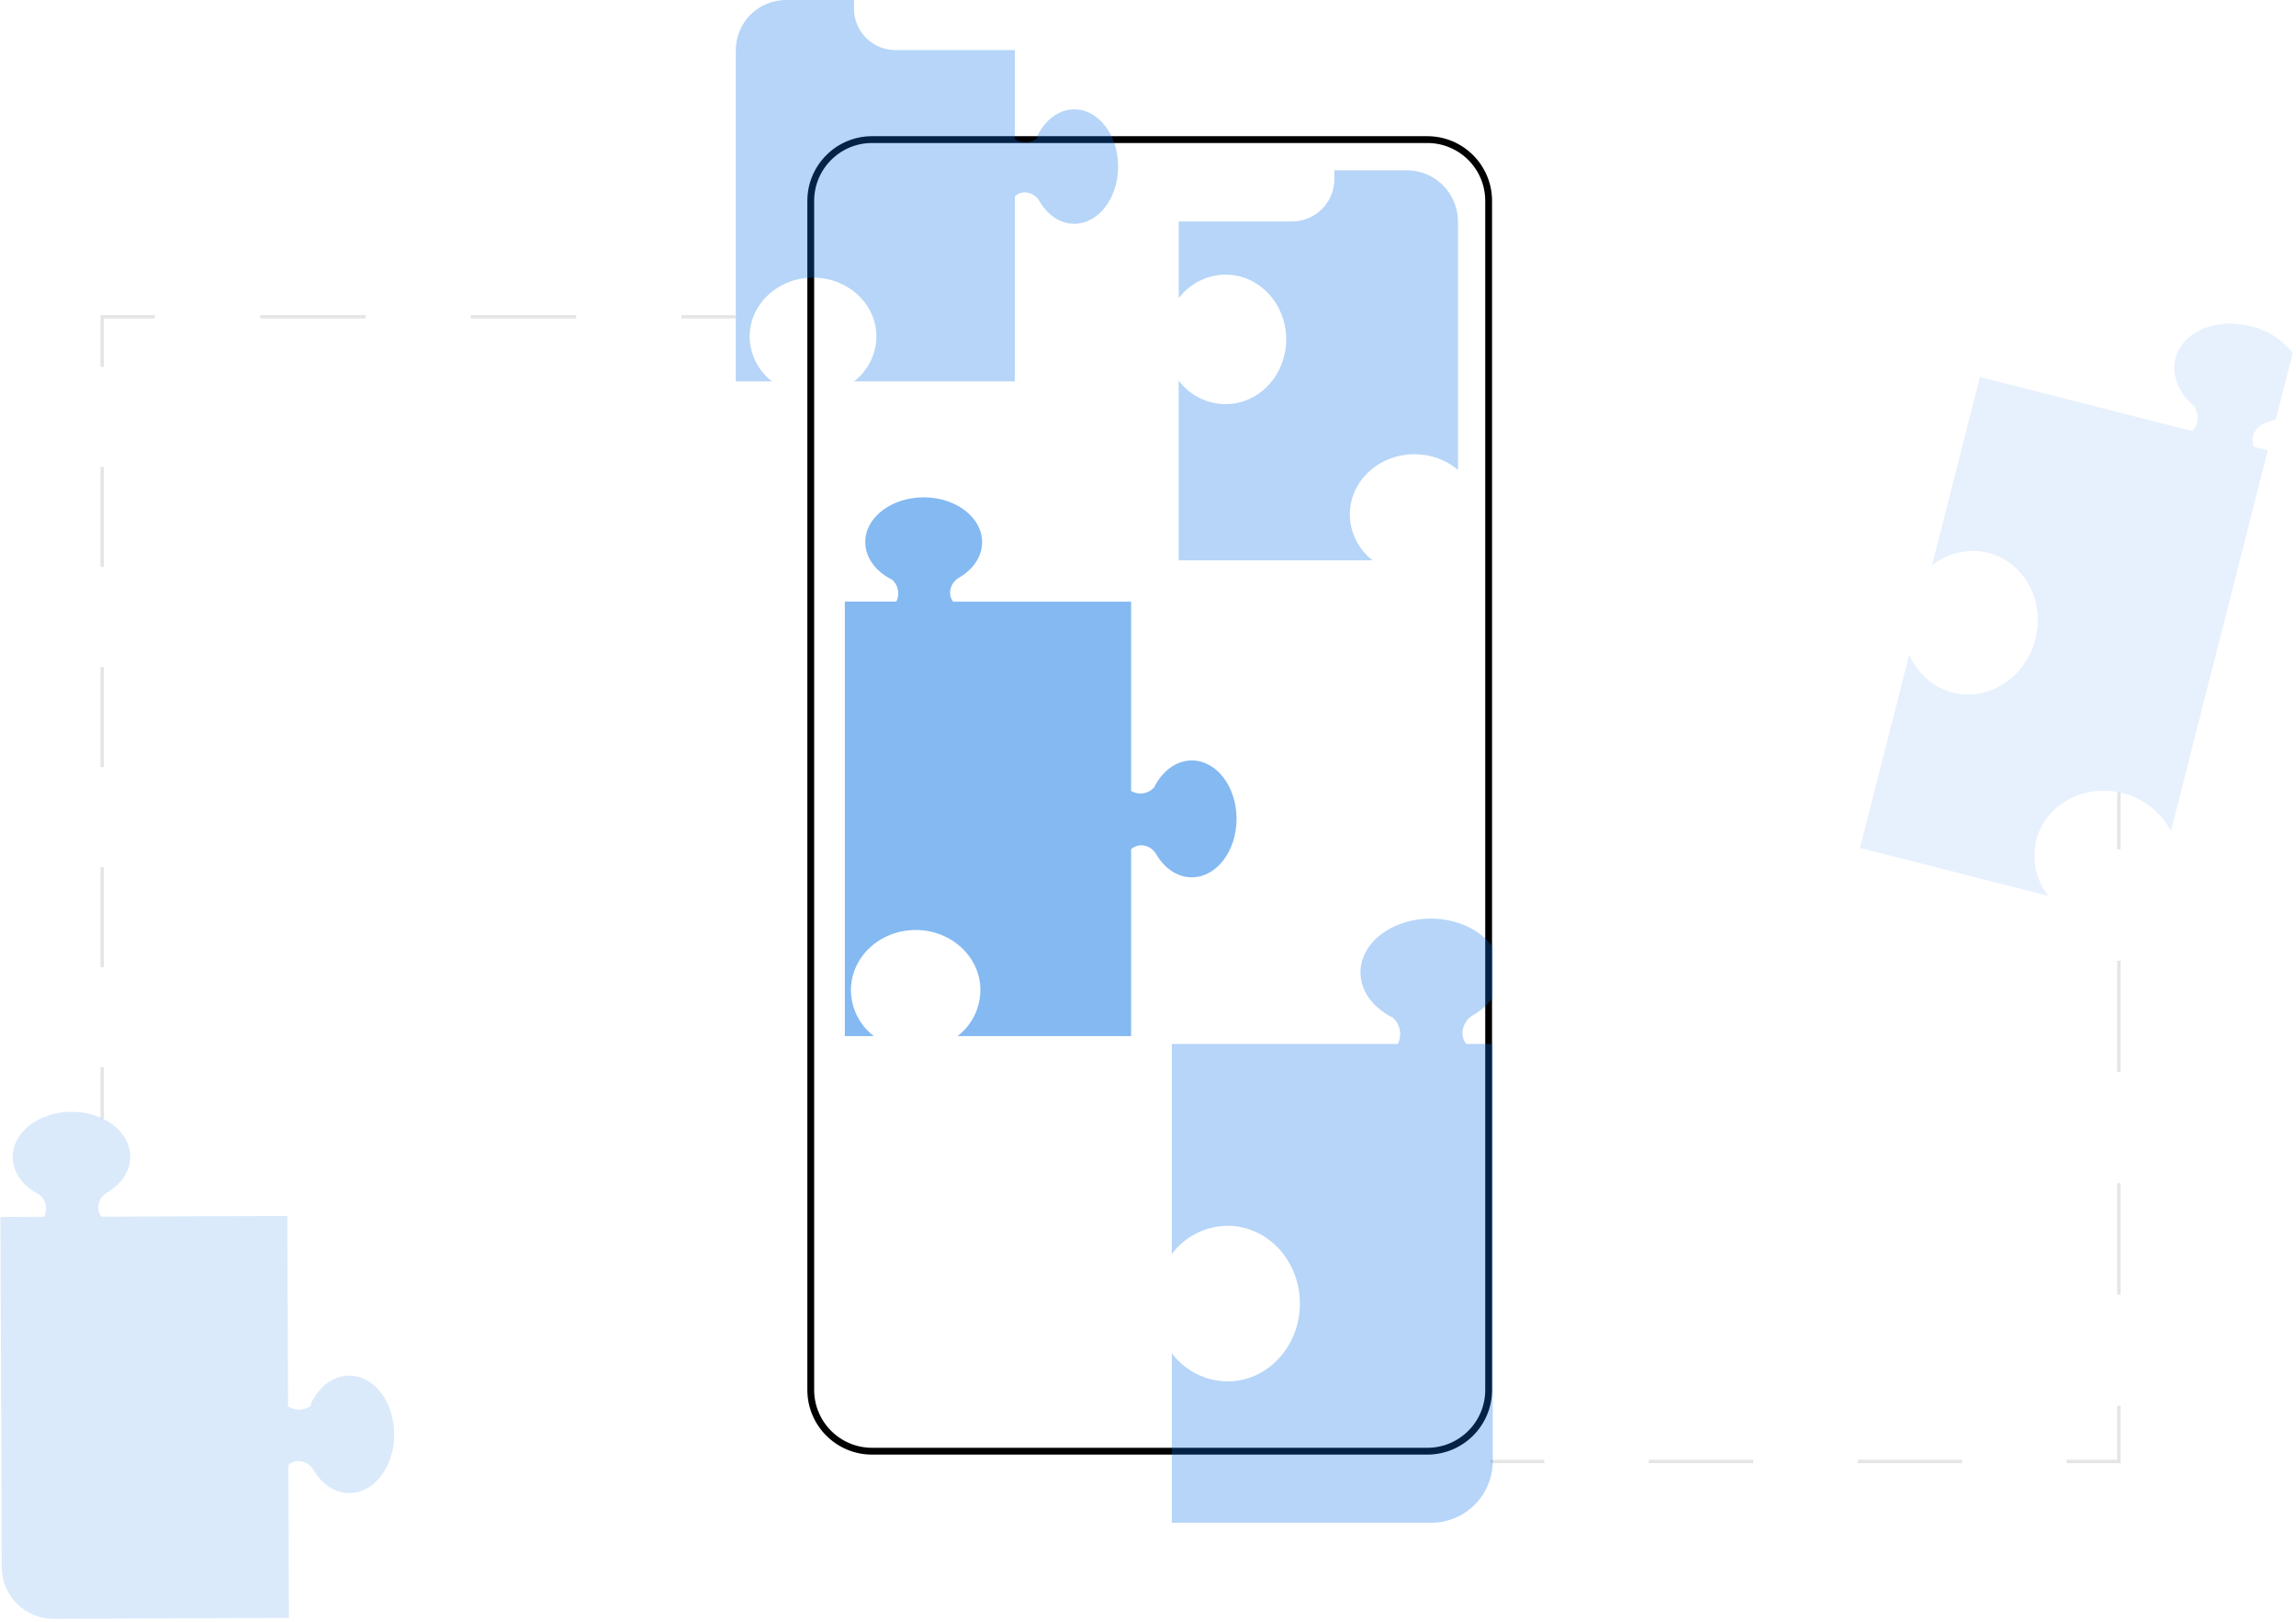
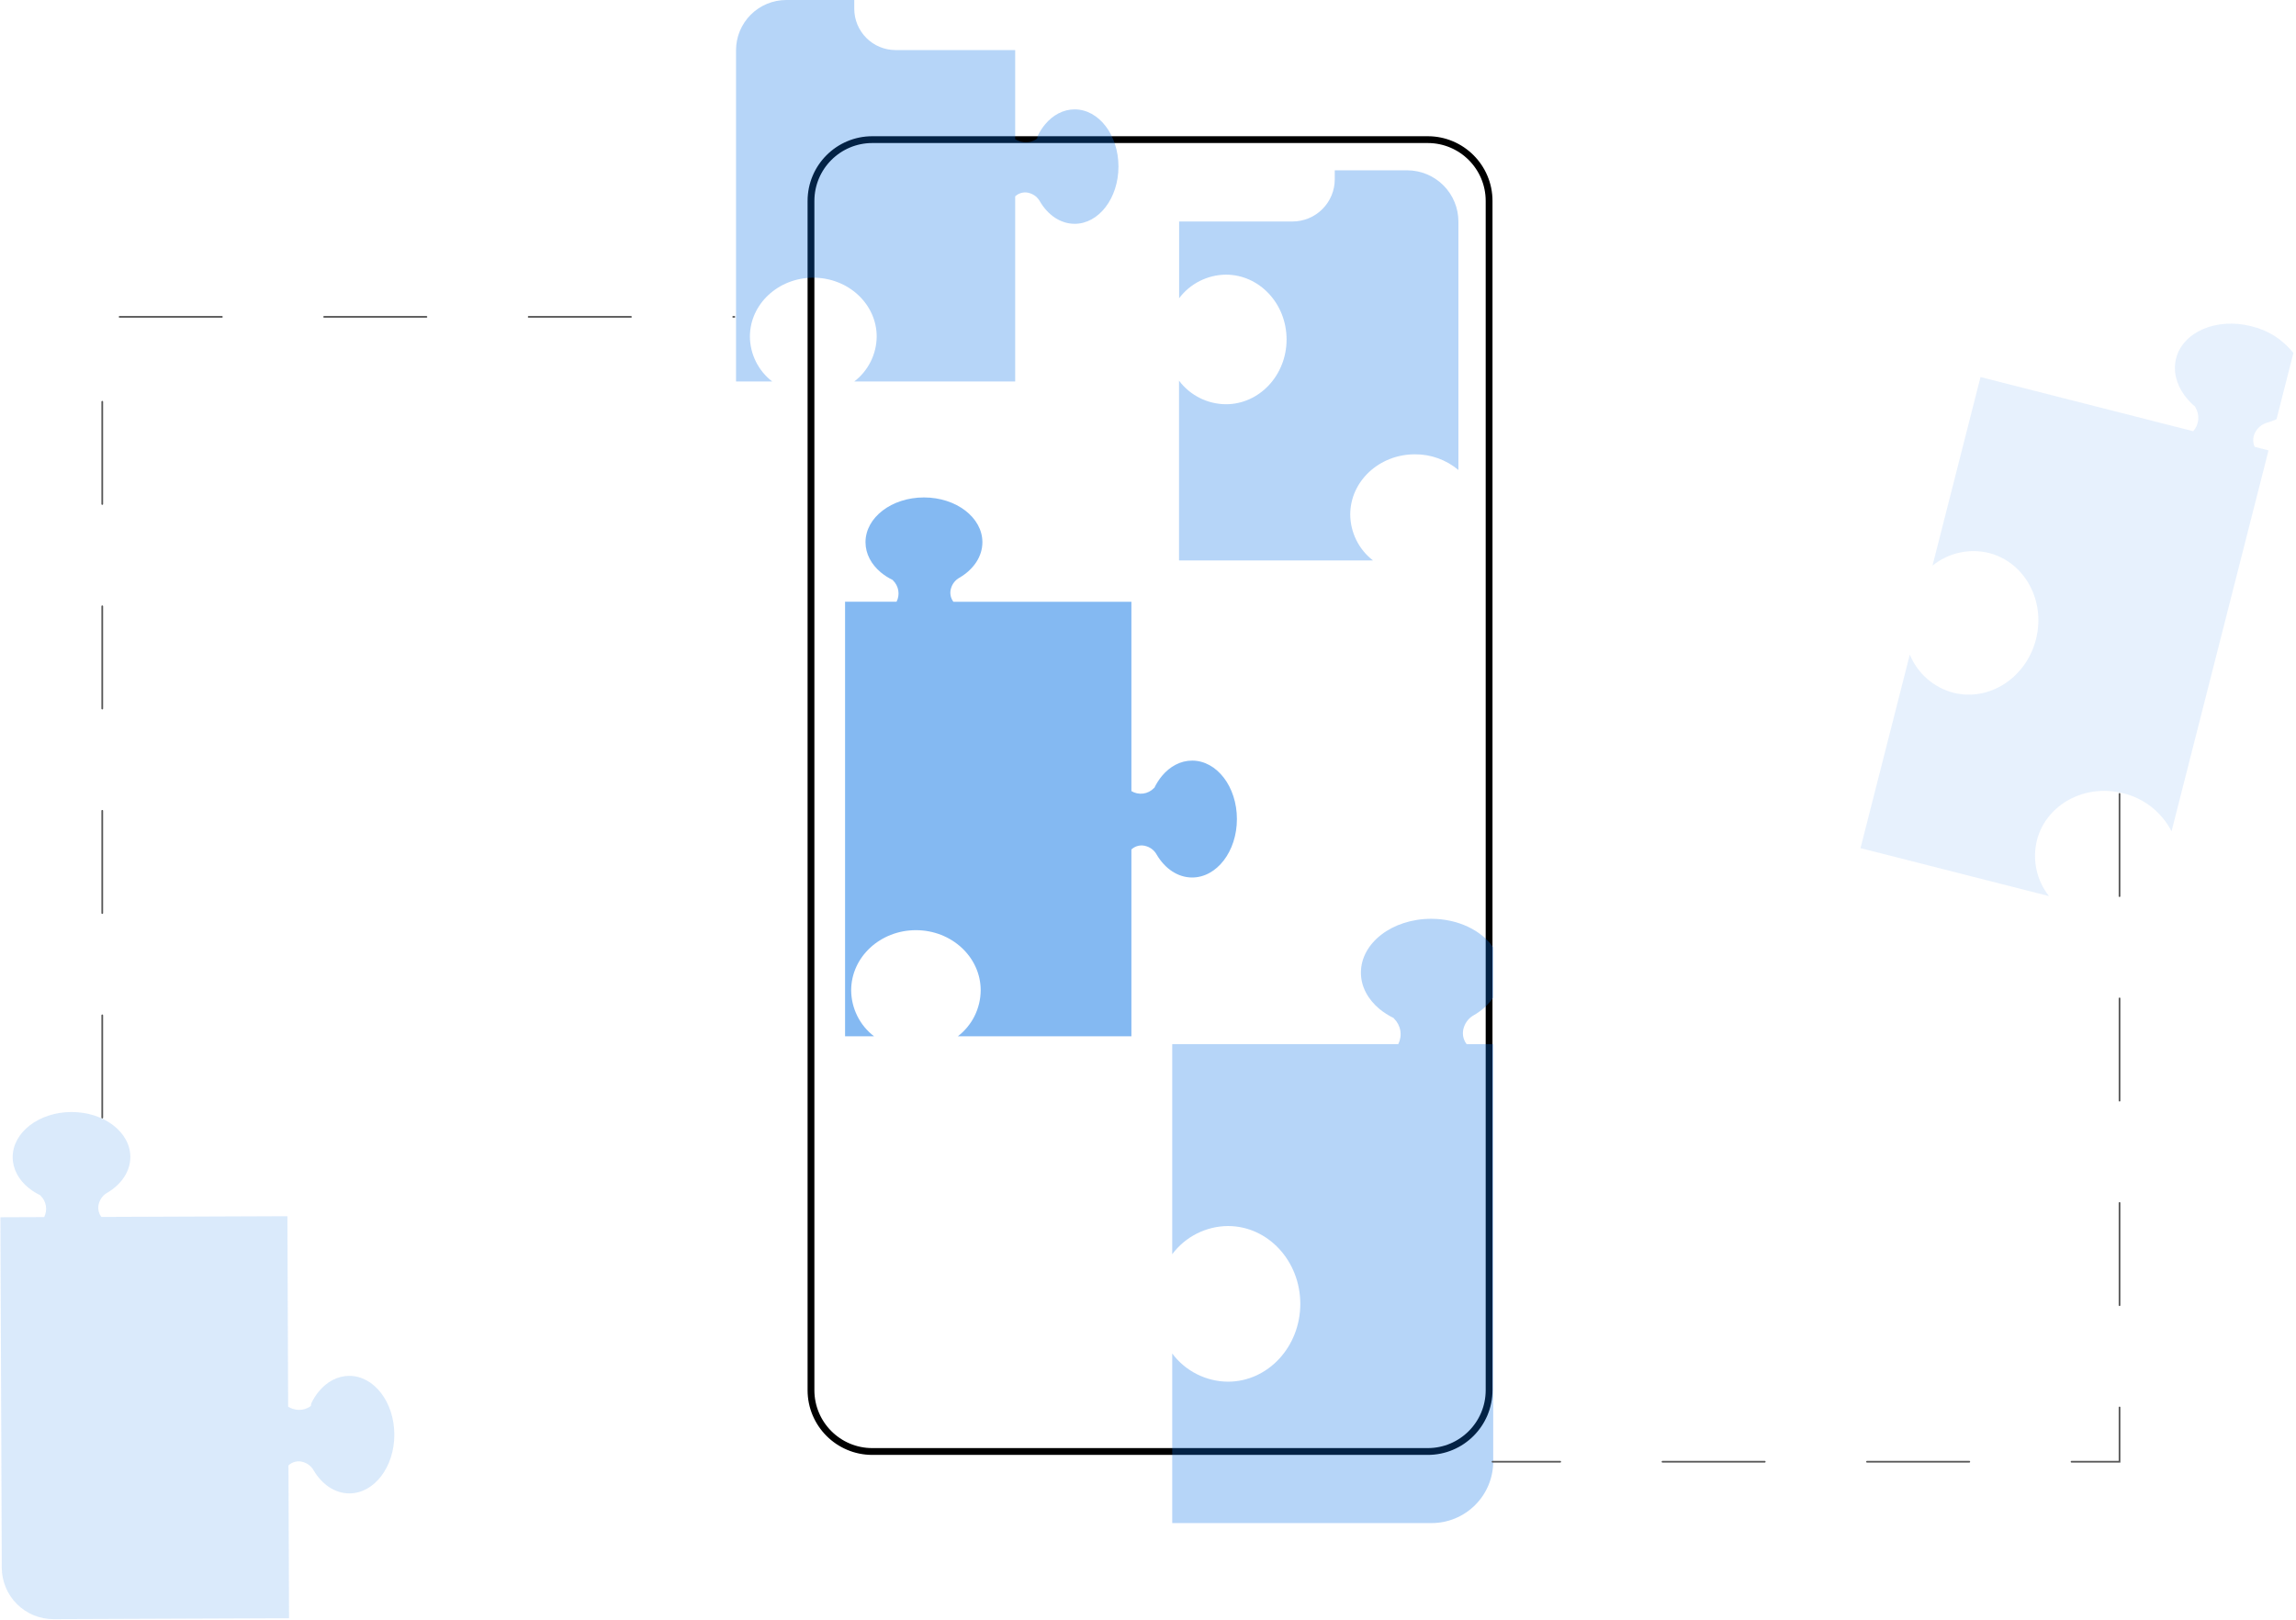
- <svg xmlns="http://www.w3.org/2000/svg" width="674" height="476" viewBox="0 0 674 476" fill="none">
-   <rect x="238" y="40.978" width="199" height="385" rx="18" stroke="black" stroke-width="2" />
-   <path d="M89.053 429.103C90.336 429.501 91.415 430.379 92.066 431.553C94.5 435.654 98.3 438.29 102.569 438.274C109.859 438.245 115.76 430.497 115.723 420.959C115.686 411.421 109.731 403.756 102.46 403.785C99.028 403.798 95.906 405.523 93.569 408.346C92.682 409.426 91.932 410.611 91.335 411.874L91.212 412.624C91.212 412.624 88.407 415.04 84.564 412.845L84.346 356.925L29.748 357.138C29.305 356.561 29.011 355.883 28.892 355.165C28.774 354.447 28.836 353.711 29.071 353.023C29.474 351.743 30.351 350.665 31.521 350.01C35.623 347.576 38.265 343.776 38.248 339.507C38.22 332.217 30.466 326.316 20.934 326.353C11.402 326.39 3.693 332.332 3.722 339.642C3.735 343.073 5.466 346.202 8.29 348.539C9.369 349.422 10.551 350.17 11.812 350.767L11.888 350.892C12.716 351.688 13.268 352.729 13.462 353.861C13.655 354.994 13.481 356.158 12.963 357.184L0.12 357.234L0.52 460.09C0.536 464.107 2.147 467.954 4.999 470.784C7.851 473.614 11.71 475.194 15.727 475.179L84.824 474.91L84.65 430.064C85.226 429.517 85.941 429.138 86.717 428.969C87.494 428.799 88.302 428.846 89.053 429.103Z" fill="#0A74E6" fill-opacity="0.15" />
-   <path d="M249.796 290.639C249.796 280.885 258.305 272.983 268.797 272.983C279.289 272.983 287.805 280.885 287.805 290.639C287.787 293.248 287.174 295.819 286.013 298.155C284.852 300.492 283.173 302.532 281.104 304.122H332.033V249.295C332.615 248.751 333.335 248.376 334.114 248.211C334.894 248.045 335.703 248.096 336.456 248.357C337.73 248.759 338.8 249.634 339.447 250.803C341.843 254.889 345.61 257.523 349.858 257.523C357.103 257.523 362.997 249.846 362.997 240.373C362.997 230.901 357.128 223.217 349.858 223.217C346.442 223.217 343.332 224.926 340.999 227.716C340.116 228.788 339.366 229.962 338.765 231.213L338.646 231.289C337.807 232.164 336.696 232.728 335.494 232.889C334.292 233.049 333.072 232.796 332.033 232.171V176.612H279.796C279.357 176.037 279.068 175.363 278.953 174.649C278.838 173.935 278.902 173.203 279.139 172.52C279.542 171.248 280.418 170.18 281.586 169.536C285.671 167.139 288.305 163.367 288.305 159.125C288.305 151.879 280.628 145.986 271.156 145.986C261.683 145.986 254 151.861 254 159.125C254 162.541 255.708 165.65 258.499 167.984C259.571 168.866 260.745 169.616 261.996 170.218L262.071 170.336C262.892 171.13 263.436 172.166 263.624 173.293C263.812 174.419 263.634 175.576 263.116 176.593H248V304.122H256.497C254.428 302.532 252.748 300.492 251.587 298.155C250.426 295.819 249.813 293.248 249.796 290.639Z" fill="#0A74E6" fill-opacity="0.5" />
-   <path d="M220.067 98.788C220.067 89.24 228.397 81.498 238.674 81.498C248.952 81.498 257.276 89.24 257.276 98.788C257.251 101.339 256.646 103.851 255.505 106.133C254.364 108.415 252.718 110.407 250.691 111.957H297.914V57.629C298.483 57.092 299.188 56.722 299.953 56.56C300.718 56.398 301.513 56.45 302.251 56.71C303.495 57.106 304.54 57.963 305.172 59.105C307.518 63.105 311.211 65.683 315.364 65.683C322.457 65.683 328.226 58.168 328.226 48.889C328.226 39.61 322.481 32.1 315.364 32.1C312.02 32.1 308.976 33.767 306.691 36.504C305.825 37.552 305.09 38.702 304.505 39.928L304.388 40.657C304.388 40.657 301.65 42.997 297.914 40.847V14.694H262.794C259.581 14.685 256.503 13.404 254.234 11.129C251.965 8.854 250.691 5.773 250.691 2.56V0H230.73C228.794 0.001 226.877 0.383 225.089 1.125C223.3 1.867 221.676 2.955 220.308 4.325C218.94 5.695 217.855 7.322 217.116 9.111C216.377 10.901 215.998 12.819 216 14.755V111.957H226.621C224.6 110.404 222.96 108.41 221.824 106.129C220.689 103.847 220.088 101.337 220.067 98.788Z" fill="#0A74E6" fill-opacity="0.3" />
-   <path d="M359.765 80.606C369.594 80.606 377.565 89.121 377.565 99.62C377.565 110.118 369.594 118.633 359.765 118.633C357.093 118.619 354.461 117.987 352.073 116.788C349.685 115.589 347.607 113.854 346 111.72V164.482H402.935C400.872 162.89 399.198 160.851 398.04 158.517C396.881 156.183 396.268 153.617 396.247 151.011C396.247 141.245 404.737 133.33 415.217 133.33C419.887 133.299 424.415 134.929 427.993 137.929V65.033C427.993 61.047 426.412 57.225 423.597 54.404C420.782 51.583 416.963 49.994 412.977 49.986H391.705V52.601C391.705 55.889 390.399 59.042 388.075 61.367C385.751 63.693 382.598 65 379.31 65.001H346.031V87.525C347.635 85.395 349.708 83.662 352.09 82.462C354.472 81.262 357.098 80.627 359.765 80.606Z" fill="#0A74E6" fill-opacity="0.3" />
-   <path d="M429.587 301.511C430.073 299.983 431.125 298.7 432.527 297.924C434.769 296.644 436.706 294.892 438.204 292.789V278.029C434.738 273.044 427.888 269.646 419.993 269.646C408.602 269.646 399.376 276.706 399.376 285.435C399.376 289.541 401.429 293.278 404.782 296.082C406.071 297.142 407.482 298.044 408.986 298.766L409.076 298.909C410.061 299.864 410.714 301.109 410.94 302.462C411.166 303.815 410.953 305.205 410.331 306.428H344V368.083C345.905 365.534 348.374 363.461 351.214 362.026C354.053 360.591 357.187 359.833 360.369 359.812C372.09 359.812 381.587 370.038 381.587 382.647C381.587 395.256 372.09 405.489 360.369 405.489C357.187 405.467 354.053 404.71 351.214 403.275C348.374 401.84 345.905 399.767 344 397.218V446.986H420.113C424.903 446.986 429.498 445.086 432.889 441.703C436.281 438.32 438.192 433.73 438.204 428.94V306.436H430.399C429.867 305.746 429.514 304.935 429.372 304.076C429.231 303.216 429.304 302.335 429.587 301.511Z" fill="#0A74E6" fill-opacity="0.3" />
-   <path d="M662.025 126.538C662.816 125.273 664.062 124.361 665.507 123.989C666.388 123.733 667.249 123.412 668.083 123.028L673.034 103.601C669.935 99.665 665.592 96.896 660.716 95.747C650.501 93.143 640.6 97.369 638.615 105.182C637.675 108.865 638.664 112.688 641.038 115.975C641.948 117.221 643.007 118.35 644.193 119.338L644.241 119.491C644.912 120.576 645.216 121.849 645.109 123.12C645.001 124.392 644.487 125.595 643.643 126.552L581.212 110.655L567.126 165.997C569.41 164.147 572.091 162.849 574.96 162.204C577.828 161.559 580.806 161.585 583.663 162.279C594.184 164.96 600.374 176.309 597.492 187.624C594.609 198.939 583.774 205.951 573.253 203.305C570.402 202.554 567.764 201.153 565.545 199.211C563.326 197.27 561.586 194.841 560.462 192.115L546 248.906L601.3 262.978C599.507 260.701 598.256 258.045 597.643 255.212C597.03 252.379 597.071 249.444 597.763 246.629C600.444 236.115 611.787 229.918 623.109 232.8C626.131 233.54 628.959 234.92 631.404 236.845C633.848 238.77 635.851 241.197 637.278 243.962L665.736 132.178L661.649 131.126C661.329 130.39 661.196 129.585 661.261 128.785C661.327 127.984 661.589 127.212 662.025 126.538Z" fill="#0A74E6" fill-opacity="0.1" />
-   <path d="M215.5 92.736C215.638 92.736 215.75 92.847 215.75 92.986C215.75 93.124 215.638 93.236 215.5 93.236V92.736ZM30 92.986H29.75V92.736H30V92.986ZM30.25 327.986C30.25 328.124 30.138 328.236 30 328.236C29.862 328.236 29.75 328.124 29.75 327.986H30.25ZM29.75 327.986V313.298H30.25V327.986H29.75ZM29.75 283.923V254.548H30.25V283.923H29.75ZM29.75 225.173V195.798H30.25V225.173H29.75ZM29.75 166.423V137.048H30.25V166.423H29.75ZM29.75 107.673V92.986H30.25V107.673H29.75ZM30 92.736H45.458V93.236H30V92.736ZM76.375 92.736H107.292V93.236H76.375V92.736ZM138.208 92.736H169.125V93.236H138.208V92.736ZM200.042 92.736H215.5V93.236H200.042V92.736ZM215.5 92.486C215.776 92.486 216 92.71 216 92.986C216 93.262 215.776 93.486 215.5 93.486V92.486ZM30 92.986H29.5V92.486H30V92.986ZM30.5 327.986C30.5 328.262 30.276 328.486 30 328.486C29.724 328.486 29.5 328.262 29.5 327.986H30.5ZM29.5 327.986V313.298H30.5V327.986H29.5ZM29.5 283.923V254.548H30.5V283.923H29.5ZM29.5 225.173V195.798H30.5V225.173H29.5ZM29.5 166.423V137.048H30.5V166.423H29.5ZM29.5 107.673V92.986H30.5V107.673H29.5ZM30 92.486H45.458V93.486H30V92.486ZM76.375 92.486H107.292V93.486H76.375V92.486ZM138.208 92.486H169.125V93.486H138.208V92.486ZM200.042 92.486H215.5V93.486H200.042V92.486Z" fill="#565656" fill-opacity="0.15" />
-   <path d="M438 429.236C437.862 429.236 437.75 429.124 437.75 428.986C437.75 428.848 437.862 428.736 438 428.736V429.236ZM622 428.986H622.25V429.236H622V428.986ZM621.75 232.986C621.75 232.848 621.862 232.736 622 232.736C622.138 232.736 622.25 232.848 622.25 232.986H621.75ZM622.25 232.986V249.319H621.75V232.986H622.25ZM622.25 281.986V314.652H621.75V281.986H622.25ZM622.25 347.319V379.986H621.75V347.319H622.25ZM622.25 412.652V428.986H621.75V412.652H622.25ZM622 429.236H606.667V428.736H622V429.236ZM576 429.236H545.333V428.736H576V429.236ZM514.667 429.236H484V428.736H514.667V429.236ZM453.333 429.236H438V428.736H453.333V429.236ZM438 429.486C437.724 429.486 437.5 429.262 437.5 428.986C437.5 428.709 437.724 428.486 438 428.486V429.486ZM622 428.986H622.5V429.486H622V428.986ZM621.5 232.986C621.5 232.709 621.724 232.486 622 232.486C622.276 232.486 622.5 232.709 622.5 232.986H621.5ZM622.5 232.986V249.319H621.5V232.986H622.5ZM622.5 281.986V314.652H621.5V281.986H622.5ZM622.5 347.319V379.986H621.5V347.319H622.5ZM622.5 412.652V428.986H621.5V412.652H622.5ZM622 429.486H606.667V428.486H622V429.486ZM576 429.486H545.333V428.486H576V429.486ZM514.667 429.486H484V428.486H514.667V429.486ZM453.333 429.486H438V428.486H453.333V429.486Z" fill="#565656" fill-opacity="0.15" />
+ <svg xmlns="http://www.w3.org/2000/svg" width="207" height="146" viewBox="0 0 207 146" fill="none">
+   <rect x="73.116" y="12.589" width="61.136" height="118.278" rx="5.53" stroke="black" stroke-width="0.614" />
+   <path d="M27.358 131.826C27.752 131.949 28.084 132.218 28.284 132.579C29.032 133.839 30.199 134.649 31.511 134.644C33.75 134.635 35.563 132.255 35.552 129.325C35.54 126.394 33.711 124.04 31.477 124.048C30.423 124.053 29.464 124.582 28.746 125.45C28.473 125.782 28.243 126.146 28.059 126.534L28.021 126.764C28.021 126.764 27.16 127.506 25.979 126.832L25.912 109.652L9.139 109.718C9.003 109.541 8.912 109.332 8.876 109.112C8.84 108.891 8.859 108.665 8.931 108.454C9.055 108.06 9.324 107.729 9.684 107.528C10.944 106.78 11.756 105.613 11.751 104.301C11.742 102.062 9.36 100.249 6.431 100.26C3.503 100.272 1.135 102.097 1.143 104.343C1.148 105.397 1.679 106.358 2.547 107.076C2.878 107.347 3.242 107.577 3.629 107.761L3.652 107.799C3.907 108.044 4.076 108.363 4.136 108.711C4.195 109.059 4.141 109.417 3.983 109.732L0.037 109.747L0.16 141.346C0.165 142.58 0.66 143.762 1.536 144.632C2.412 145.501 3.597 145.987 4.832 145.982L26.059 145.899L26.006 132.122C26.183 131.954 26.402 131.837 26.641 131.785C26.879 131.733 27.128 131.747 27.358 131.826Z" fill="#0A74E6" fill-opacity="0.15" />
+   <path d="M76.739 89.288C76.739 86.292 79.353 83.864 82.577 83.864C85.8 83.864 88.416 86.292 88.416 89.288C88.411 90.09 88.222 90.88 87.866 91.598C87.509 92.315 86.993 92.942 86.358 93.431H102.004V76.587C102.182 76.42 102.404 76.305 102.643 76.254C102.882 76.203 103.131 76.219 103.363 76.299C103.754 76.422 104.083 76.691 104.281 77.05C105.018 78.305 106.175 79.115 107.48 79.115C109.706 79.115 111.516 76.756 111.516 73.846C111.516 70.936 109.713 68.576 107.48 68.576C106.43 68.576 105.475 69.1 104.758 69.958C104.487 70.287 104.257 70.648 104.072 71.032L104.035 71.055C103.778 71.324 103.436 71.498 103.067 71.547C102.698 71.596 102.323 71.518 102.004 71.326V54.258H85.956C85.821 54.081 85.732 53.874 85.697 53.654C85.662 53.435 85.681 53.211 85.754 53.001C85.878 52.61 86.147 52.282 86.505 52.084C87.761 51.348 88.57 50.189 88.57 48.885C88.57 46.66 86.211 44.849 83.301 44.849C80.391 44.849 78.031 46.654 78.031 48.885C78.031 49.935 78.556 50.89 79.413 51.607C79.742 51.878 80.103 52.108 80.487 52.293L80.51 52.33C80.762 52.574 80.93 52.892 80.987 53.238C81.045 53.584 80.99 53.939 80.831 54.252H76.188V93.431H78.798C78.162 92.942 77.646 92.315 77.29 91.598C76.933 90.88 76.745 90.09 76.739 89.288Z" fill="#0A74E6" fill-opacity="0.5" />
+   <path d="M67.609 30.349C67.609 27.416 70.168 25.037 73.325 25.037C76.483 25.037 79.04 27.416 79.04 30.349C79.032 31.133 78.846 31.905 78.496 32.606C78.145 33.307 77.64 33.919 77.017 34.395H91.525V17.704C91.699 17.539 91.916 17.426 92.151 17.376C92.386 17.326 92.63 17.342 92.857 17.422C93.239 17.544 93.56 17.807 93.754 18.158C94.475 19.387 95.61 20.179 96.885 20.179C99.064 20.179 100.837 17.87 100.837 15.019C100.837 12.169 99.072 9.862 96.885 9.862C95.858 9.862 94.923 10.374 94.221 11.215C93.955 11.536 93.729 11.89 93.549 12.267L93.513 12.49C93.513 12.49 92.672 13.209 91.525 12.549V4.514H80.735C79.748 4.512 78.802 4.118 78.106 3.419C77.409 2.72 77.017 1.774 77.017 0.787V0H70.885C70.29 0 69.701 0.118 69.151 0.346C68.602 0.574 68.103 0.908 67.683 1.329C67.263 1.75 66.929 2.249 66.702 2.799C66.475 3.349 66.359 3.938 66.359 4.533V34.395H69.622C69.001 33.918 68.498 33.305 68.149 32.604C67.8 31.903 67.615 31.132 67.609 30.349Z" fill="#0A74E6" fill-opacity="0.3" />
+   <path d="M110.526 24.763C113.545 24.763 115.994 27.379 115.994 30.605C115.994 33.83 113.545 36.446 110.526 36.446C109.705 36.441 108.896 36.247 108.163 35.879C107.429 35.51 106.791 34.978 106.297 34.322V50.531H123.788C123.154 50.042 122.64 49.416 122.284 48.699C121.928 47.982 121.74 47.193 121.733 46.393C121.733 43.392 124.342 40.961 127.561 40.961C128.996 40.951 130.387 41.452 131.486 42.374V19.979C131.486 18.755 131.001 17.58 130.136 16.714C129.271 15.847 128.098 15.359 126.873 15.356H120.338V16.16C120.338 17.17 119.937 18.138 119.223 18.853C118.509 19.567 117.54 19.969 116.53 19.969H106.306V26.889C106.799 26.234 107.436 25.702 108.168 25.333C108.899 24.965 109.706 24.77 110.526 24.763Z" fill="#0A74E6" fill-opacity="0.3" />
+   <path d="M131.977 92.629C132.126 92.159 132.45 91.765 132.88 91.527C133.569 91.133 134.164 90.595 134.624 89.949V85.415C133.56 83.883 131.455 82.839 129.03 82.839C125.53 82.839 122.696 85.008 122.696 87.69C122.696 88.951 123.327 90.099 124.357 90.961C124.753 91.287 125.186 91.563 125.648 91.785L125.676 91.829C125.978 92.123 126.179 92.505 126.249 92.921C126.318 93.337 126.252 93.763 126.062 94.139H105.684V113.08C106.269 112.297 107.027 111.661 107.9 111.22C108.772 110.779 109.735 110.546 110.712 110.539C114.313 110.539 117.231 113.681 117.231 117.555C117.231 121.428 114.313 124.572 110.712 124.572C109.735 124.566 108.772 124.333 107.9 123.892C107.027 123.451 106.269 122.814 105.684 122.031V137.321H129.067C130.538 137.321 131.95 136.737 132.992 135.698C134.034 134.658 134.621 133.248 134.624 131.777V94.141H132.227C132.063 93.93 131.955 93.68 131.911 93.416C131.868 93.152 131.89 92.882 131.977 92.629Z" fill="#0A74E6" fill-opacity="0.3" />
+   <path d="M203.383 38.874C203.626 38.486 204.009 38.205 204.452 38.091C204.723 38.013 204.988 37.914 205.244 37.796L206.765 31.828C205.813 30.619 204.479 29.768 202.981 29.415C199.843 28.615 196.801 29.913 196.191 32.313C195.902 33.445 196.206 34.619 196.935 35.629C197.215 36.012 197.54 36.359 197.905 36.662L197.92 36.709C198.126 37.043 198.219 37.434 198.186 37.824C198.153 38.215 197.995 38.584 197.736 38.879L178.556 33.995L174.228 50.997C174.93 50.428 175.754 50.029 176.635 49.831C177.516 49.633 178.431 49.641 179.309 49.854C182.541 50.678 184.443 54.165 183.557 57.641C182.672 61.117 179.343 63.271 176.111 62.458C175.235 62.227 174.424 61.797 173.743 61.201C173.061 60.604 172.527 59.858 172.181 59.021L167.738 76.468L184.727 80.791C184.176 80.091 183.792 79.275 183.604 78.405C183.415 77.535 183.428 76.633 183.641 75.768C184.464 72.538 187.949 70.634 191.427 71.52C192.356 71.747 193.225 72.171 193.976 72.762C194.726 73.354 195.342 74.099 195.78 74.949L204.523 40.607L203.267 40.284C203.169 40.058 203.128 39.81 203.148 39.565C203.168 39.319 203.249 39.081 203.383 38.874Z" fill="#0A74E6" fill-opacity="0.1" />
+   <path d="M9.219 100.762V28.567H66.207" stroke="#565656" stroke-width="0.154" stroke-linecap="round" stroke-dasharray="9.22 9.22" />
+   <path d="M191.09 71.576V131.79H134.562" stroke="#565656" stroke-width="0.154" stroke-linecap="round" stroke-dasharray="9.22 9.22" />
</svg>
